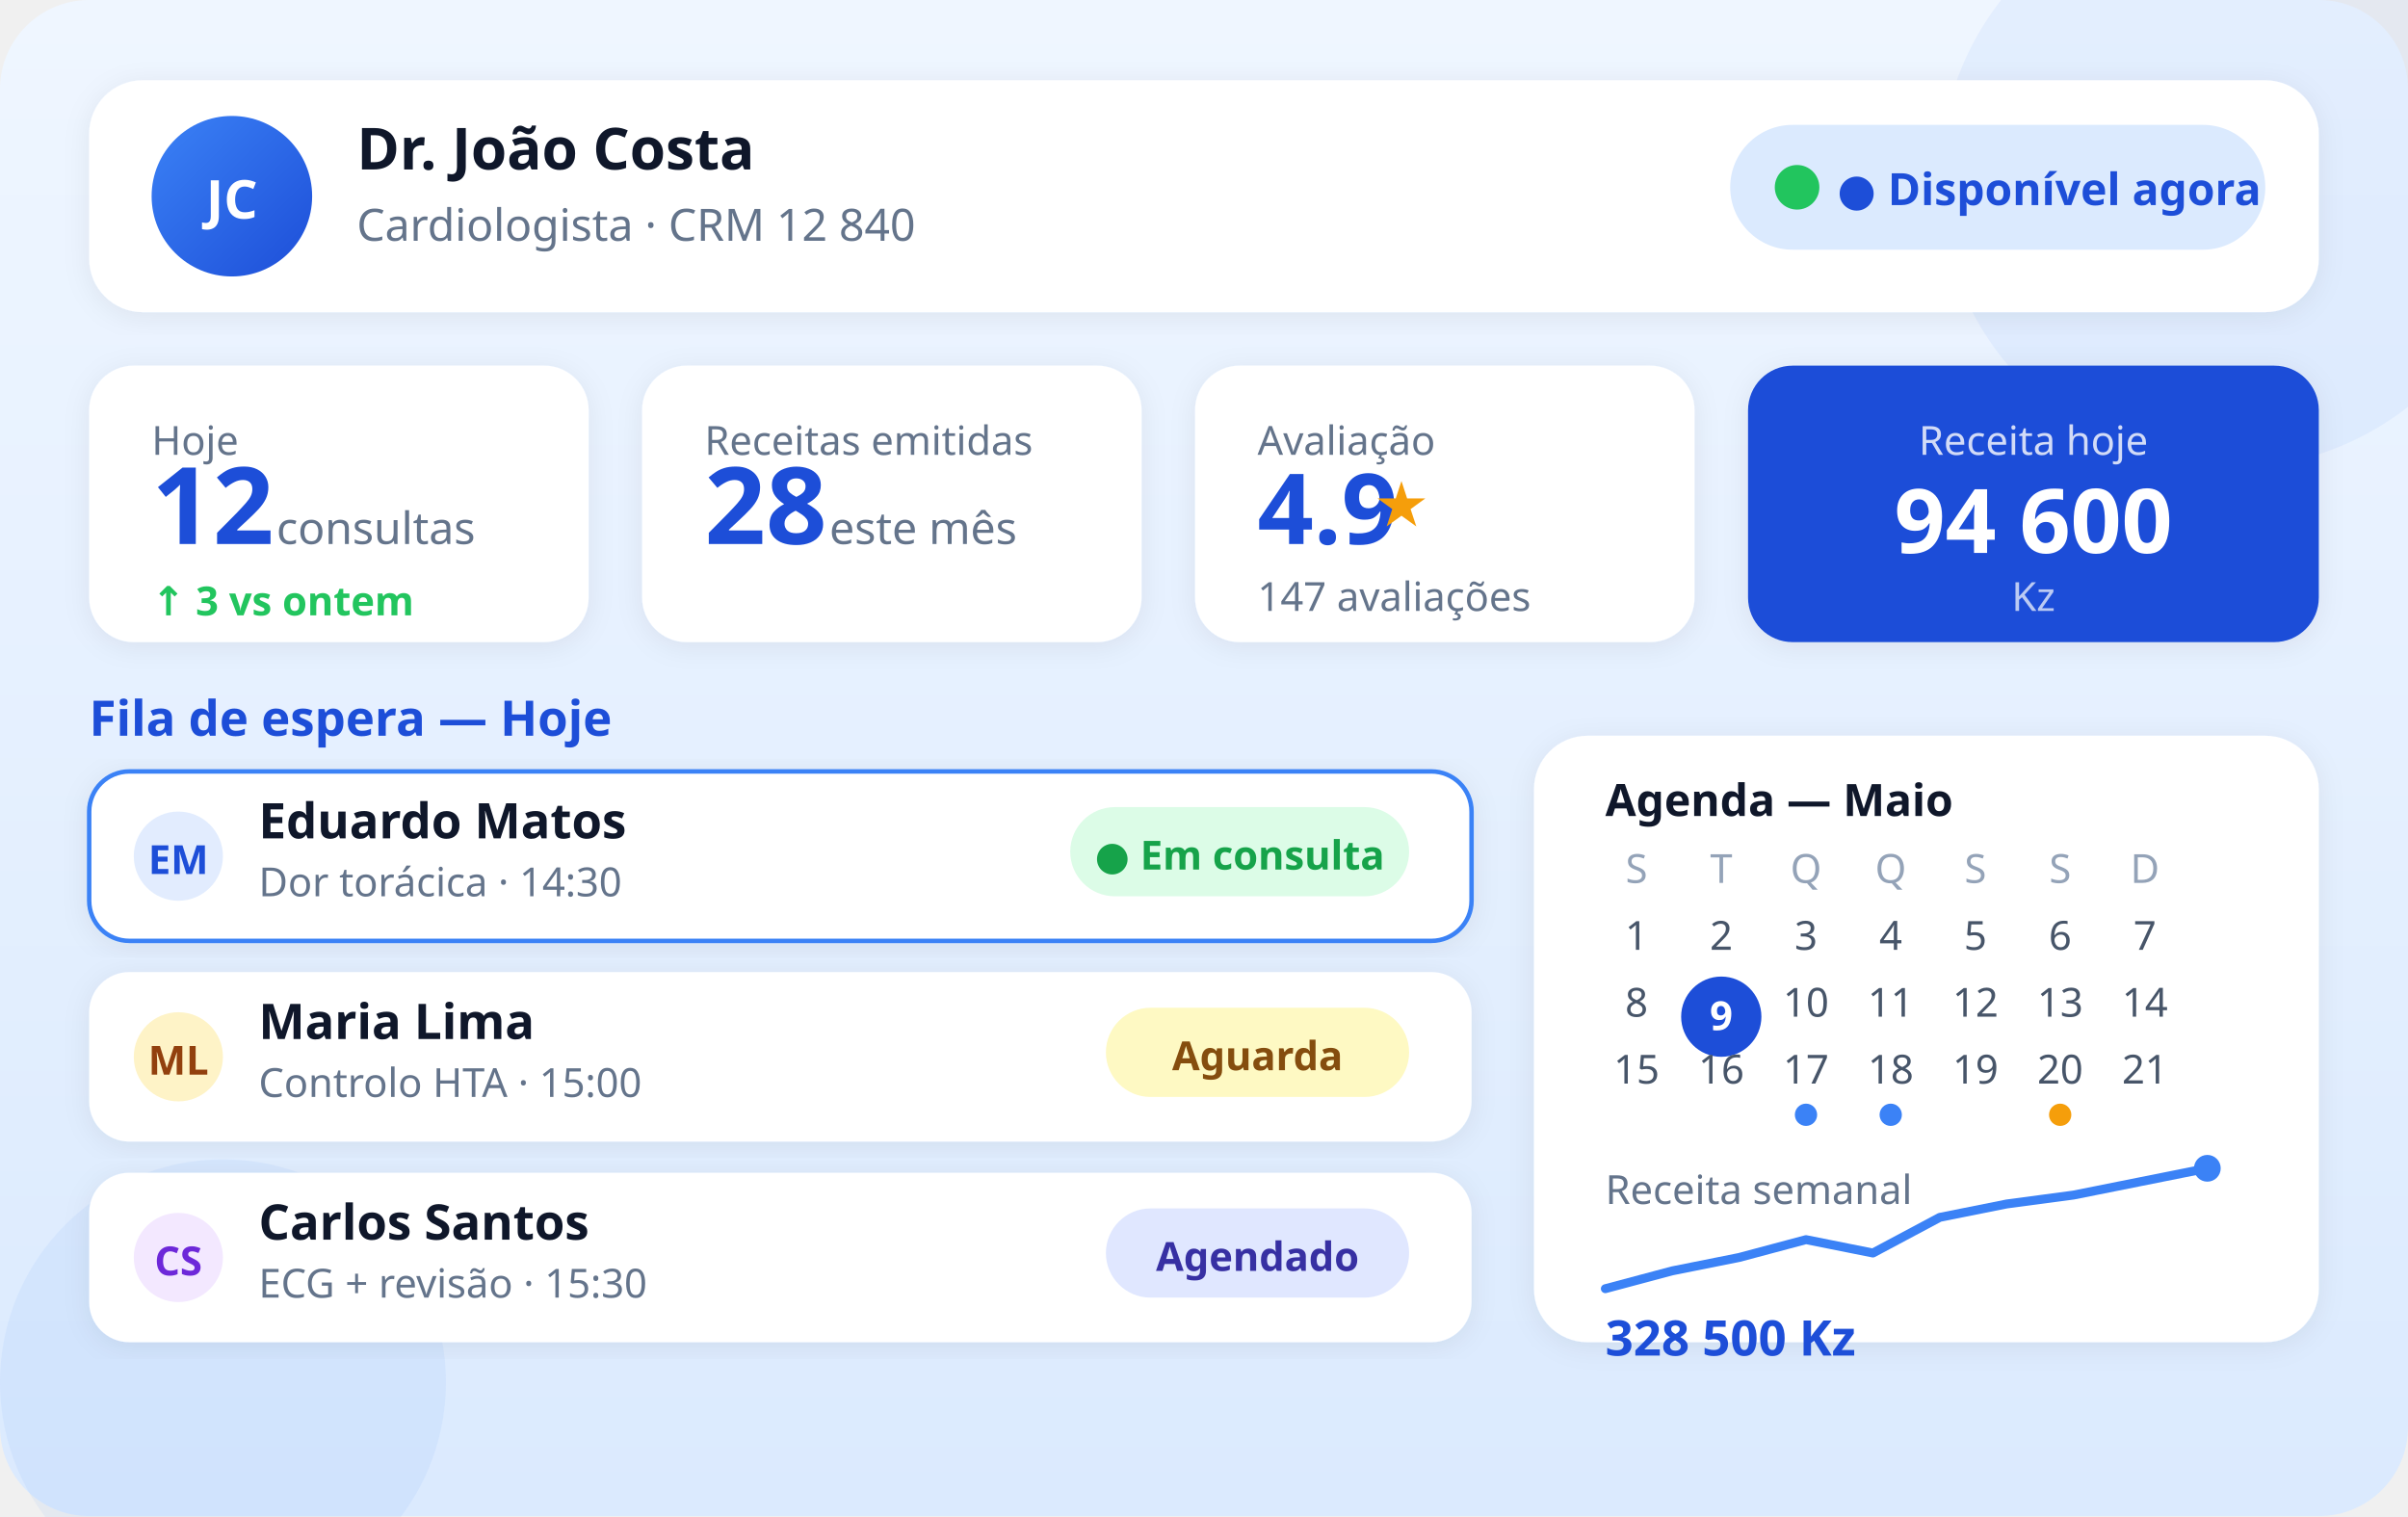
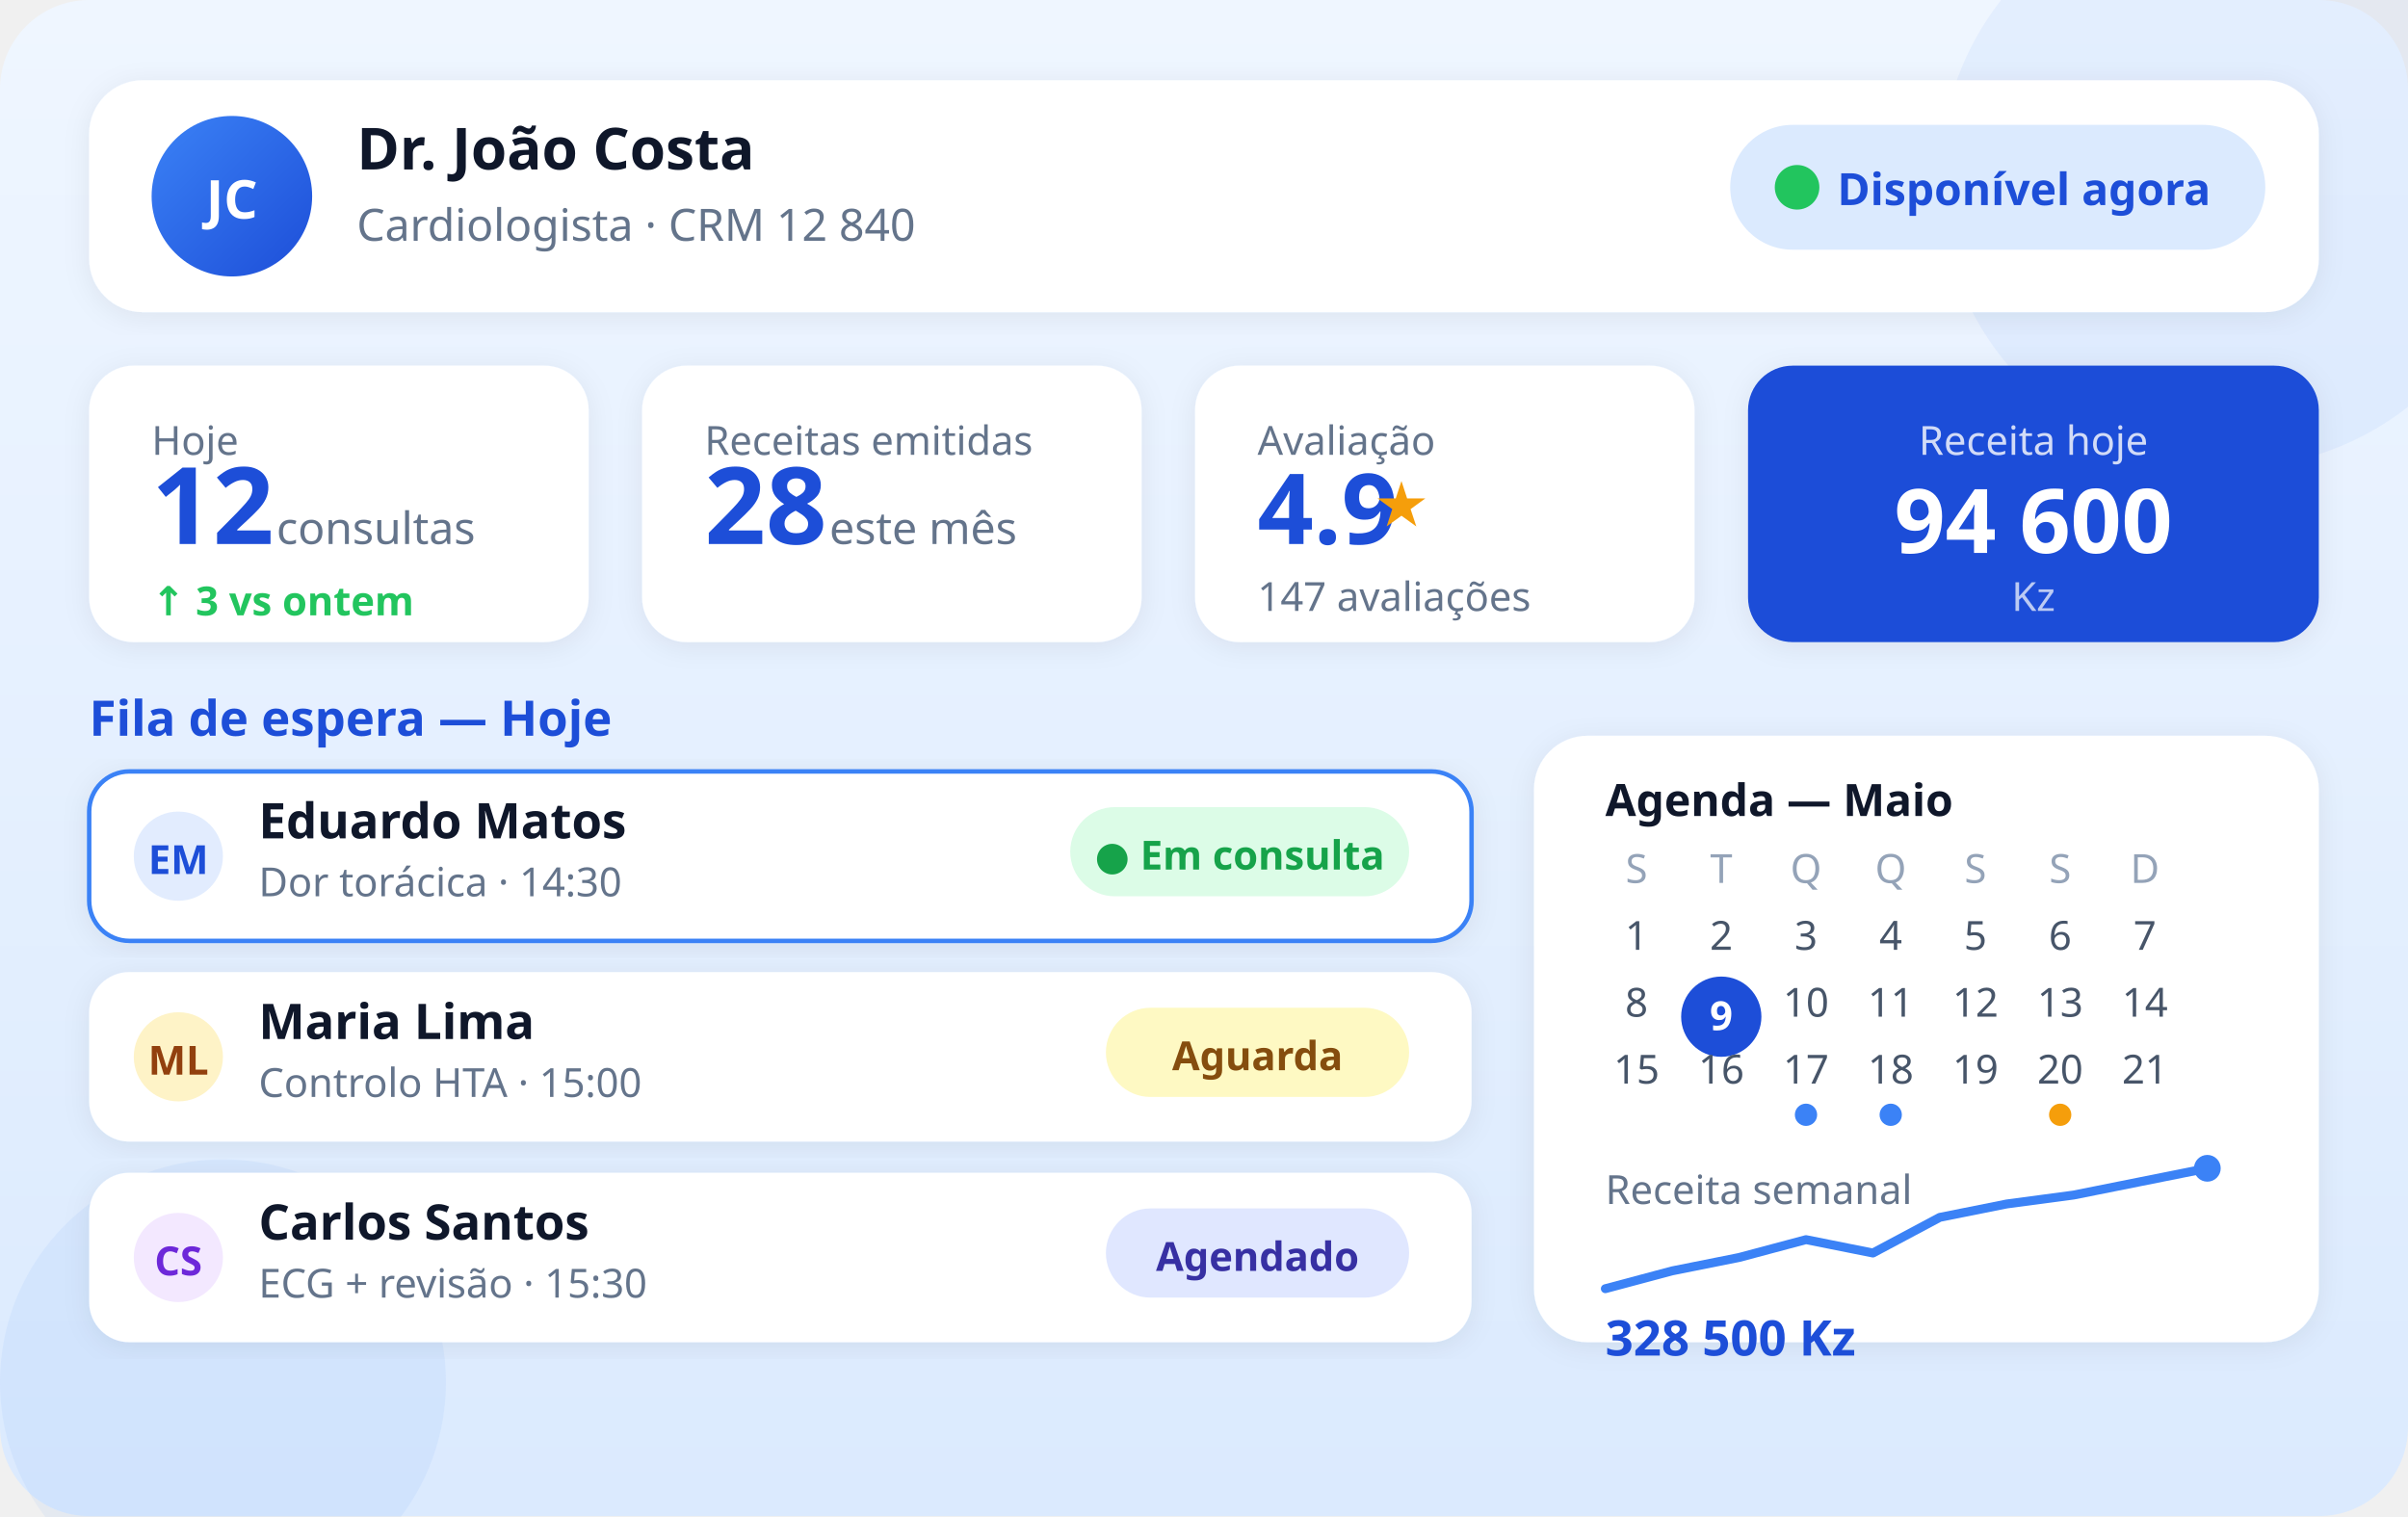
<svg xmlns="http://www.w3.org/2000/svg" viewBox="0 0 540 340">
  <defs>
    <linearGradient id="md-bg" x1="0" y1="0" x2="0" y2="1">
      <stop offset="0%" stop-color="#eff6ff" />
      <stop offset="100%" stop-color="#dbeafe" />
    </linearGradient>
    <linearGradient id="md-avatar" x1="0" y1="0" x2="1" y2="1">
      <stop offset="0%" stop-color="#3b82f6" />
      <stop offset="100%" stop-color="#1d4ed8" />
    </linearGradient>
    <filter id="md-shadow">
      <feDropShadow dx="0" dy="1" stdDeviation="3" flood-color="#0f172a" flood-opacity="0.07" />
    </filter>
  </defs>
  <rect width="540" height="340" rx="20" fill="url(#md-bg)" />
  <circle cx="500" cy="40" r="65" fill="#2563eb" opacity="0.06" />
  <circle cx="50" cy="310" r="50" fill="#3b82f6" opacity="0.07" />
  <rect x="20" y="18" width="500" height="52" rx="12" fill="white" filter="url(#md-shadow)" />
  <circle cx="52" cy="44" r="18" fill="url(#md-avatar)" />
  <text x="52" y="49" text-anchor="middle" font-family="system-ui,sans-serif" font-size="12" font-weight="700" fill="white">JC</text>
  <text x="80" y="38" font-family="system-ui,sans-serif" font-size="13" font-weight="700" fill="#0f172a">Dr. João Costa</text>
  <text x="80" y="54" font-family="system-ui,sans-serif" font-size="10" fill="#64748b">Cardiologista · CRM 12 840</text>
  <rect x="388" y="28" width="120" height="28" rx="14" fill="#dbeafe" />
  <circle cx="403" cy="42" r="5" fill="#22c55e" />
-   <text x="412" y="46" font-family="system-ui,sans-serif" font-size="10" font-weight="600" fill="#1d4ed8">● Disponível agora</text>
+   <text x="412" y="46" font-family="system-ui,sans-serif" font-size="10" font-weight="600" fill="#1d4ed8">Disponível agora</text>
  <rect x="20" y="82" width="112" height="62" rx="10" fill="white" filter="url(#md-shadow)" />
  <text x="34" y="102" font-family="system-ui,sans-serif" font-size="9" fill="#64748b">Hoje</text>
  <text x="34" y="122" font-family="system-ui,sans-serif" font-size="24" font-weight="800" fill="#1d4ed8">12</text>
  <text x="62" y="122" font-family="system-ui,sans-serif" font-size="10" fill="#64748b">consultas</text>
  <text x="34" y="138" font-family="system-ui,sans-serif" font-size="9" fill="#22c55e" font-weight="600">↑ 3 vs ontem</text>
  <rect x="144" y="82" width="112" height="62" rx="10" fill="white" filter="url(#md-shadow)" />
  <text x="158" y="102" font-family="system-ui,sans-serif" font-size="9" fill="#64748b">Receitas emitidas</text>
  <text x="158" y="122" font-family="system-ui,sans-serif" font-size="24" font-weight="800" fill="#1d4ed8">28</text>
  <text x="186" y="122" font-family="system-ui,sans-serif" font-size="10" fill="#64748b">este mês</text>
  <rect x="268" y="82" width="112" height="62" rx="10" fill="white" filter="url(#md-shadow)" />
  <text x="282" y="102" font-family="system-ui,sans-serif" font-size="9" fill="#64748b">Avaliação</text>
  <text x="282" y="122" font-family="system-ui,sans-serif" font-size="22" font-weight="800" fill="#1d4ed8">4.9</text>
  <text x="308" y="118" font-family="system-ui,sans-serif" font-size="14" fill="#f59e0b">★</text>
  <text x="282" y="137" font-family="system-ui,sans-serif" font-size="9" fill="#64748b">147 avaliações</text>
  <rect x="392" y="82" width="128" height="62" rx="10" fill="#1d4ed8" filter="url(#md-shadow)" />
  <text x="456" y="102" text-anchor="middle" font-family="system-ui,sans-serif" font-size="9" fill="rgba(255,255,255,0.8)">Receita hoje</text>
  <text x="456" y="124" text-anchor="middle" font-family="system-ui,sans-serif" font-size="20" font-weight="800" fill="white">94 600</text>
  <text x="456" y="137" text-anchor="middle" font-family="system-ui,sans-serif" font-size="9" fill="rgba(255,255,255,0.7)">Kz</text>
  <text x="20" y="165" font-family="system-ui,sans-serif" font-size="11" font-weight="700" fill="#1d4ed8">Fila de espera — Hoje</text>
  <rect x="20" y="173" width="310" height="38" rx="9" fill="white" filter="url(#md-shadow)" stroke="#3b82f6" stroke-width="1" />
  <circle cx="40" cy="192" r="10" fill="#3b82f6" opacity="0.15" />
-   <circle cx="40" cy="192" r="10" fill="#3b82f6" opacity="0" />
  <text x="40" y="196" text-anchor="middle" font-family="system-ui,sans-serif" font-size="9" fill="#1d4ed8" font-weight="700">EM</text>
  <text x="58" y="188" font-family="system-ui,sans-serif" font-size="11" font-weight="600" fill="#0f172a">Eduardo Matos</text>
  <text x="58" y="201" font-family="system-ui,sans-serif" font-size="9" fill="#64748b">Dor torácica · 14:30</text>
  <rect x="240" y="181" width="76" height="20" rx="10" fill="#dcfce7" />
  <text x="278" y="195" text-anchor="middle" font-family="system-ui,sans-serif" font-size="9" font-weight="600" fill="#16a34a">● Em consulta</text>
  <rect x="20" y="218" width="310" height="38" rx="9" fill="white" filter="url(#md-shadow)" />
  <circle cx="40" cy="237" r="10" fill="#fef3c7" />
  <text x="40" y="241" text-anchor="middle" font-family="system-ui,sans-serif" font-size="9" fill="#92400e" font-weight="700">ML</text>
  <text x="58" y="233" font-family="system-ui,sans-serif" font-size="11" font-weight="600" fill="#0f172a">Maria Lima</text>
  <text x="58" y="246" font-family="system-ui,sans-serif" font-size="9" fill="#64748b">Controlo HTA · 15:00</text>
  <rect x="248" y="226" width="68" height="20" rx="10" fill="#fef9c3" />
  <text x="282" y="240" text-anchor="middle" font-family="system-ui,sans-serif" font-size="9" font-weight="600" fill="#854d0e">Aguarda</text>
  <rect x="20" y="263" width="310" height="38" rx="9" fill="white" filter="url(#md-shadow)" />
  <circle cx="40" cy="282" r="10" fill="#f3e8ff" />
  <text x="40" y="286" text-anchor="middle" font-family="system-ui,sans-serif" font-size="9" fill="#6d28d9" font-weight="700">CS</text>
  <text x="58" y="278" font-family="system-ui,sans-serif" font-size="11" font-weight="600" fill="#0f172a">Carlos Santos</text>
  <text x="58" y="291" font-family="system-ui,sans-serif" font-size="9" fill="#64748b">ECG + revisão · 15:30</text>
  <rect x="248" y="271" width="68" height="20" rx="10" fill="#e0e7ff" />
  <text x="282" y="285" text-anchor="middle" font-family="system-ui,sans-serif" font-size="9" font-weight="600" fill="#3730a3">Agendado</text>
  <rect x="344" y="165" width="176" height="136" rx="12" fill="white" filter="url(#md-shadow)" />
  <text x="360" y="183" font-family="system-ui,sans-serif" font-size="10" font-weight="700" fill="#0f172a">Agenda — Maio</text>
  <g font-family="system-ui,sans-serif" font-size="9" fill="#94a3b8" text-anchor="middle">
    <text x="367" y="198">S</text>
    <text x="386" y="198">T</text>
    <text x="405" y="198">Q</text>
    <text x="424" y="198">Q</text>
    <text x="443" y="198">S</text>
    <text x="462" y="198">S</text>
    <text x="481" y="198">D</text>
  </g>
  <g font-family="system-ui,sans-serif" font-size="9" text-anchor="middle" fill="#475569">
    <text x="367" y="213">1</text>
    <text x="386" y="213">2</text>
    <text x="405" y="213">3</text>
    <text x="424" y="213">4</text>
    <text x="443" y="213">5</text>
    <text x="462" y="213">6</text>
    <text x="481" y="213">7</text>
  </g>
  <g font-family="system-ui,sans-serif" font-size="9" text-anchor="middle" fill="#475569">
    <text x="367" y="228">8</text>
    <rect x="377" y="219" width="18" height="18" rx="9" fill="#1d4ed8" />
    <text x="386" y="231" fill="white" font-weight="700">9</text>
    <text x="405" y="228">10</text>
    <text x="424" y="228">11</text>
    <text x="443" y="228">12</text>
    <text x="462" y="228">13</text>
    <text x="481" y="228">14</text>
  </g>
  <g font-family="system-ui,sans-serif" font-size="9" text-anchor="middle" fill="#475569">
    <text x="367" y="243">15</text>
    <text x="386" y="243">16</text>
    <text x="405" y="243">17</text>
    <text x="424" y="243">18</text>
    <text x="443" y="243">19</text>
    <text x="462" y="243">20</text>
    <text x="481" y="243">21</text>
  </g>
  <circle cx="405" cy="250" r="2.5" fill="#3b82f6" />
  <circle cx="424" cy="250" r="2.5" fill="#3b82f6" />
  <circle cx="462" cy="250" r="2.5" fill="#f59e0b" />
  <text x="360" y="270" font-family="system-ui,sans-serif" font-size="9" fill="#64748b">Receita semanal</text>
  <polyline points="360,289 375,285 390,282 405,278 420,281 435,273 450,270 465,268 480,265 495,262" stroke="#3b82f6" stroke-width="2" stroke-linecap="round" stroke-linejoin="round" fill="none" />
  <circle cx="495" cy="262" r="3" fill="#3b82f6" />
  <text x="360" y="304" font-family="system-ui,sans-serif" font-size="11" font-weight="800" fill="#1d4ed8">328 500 Kz</text>
</svg>
